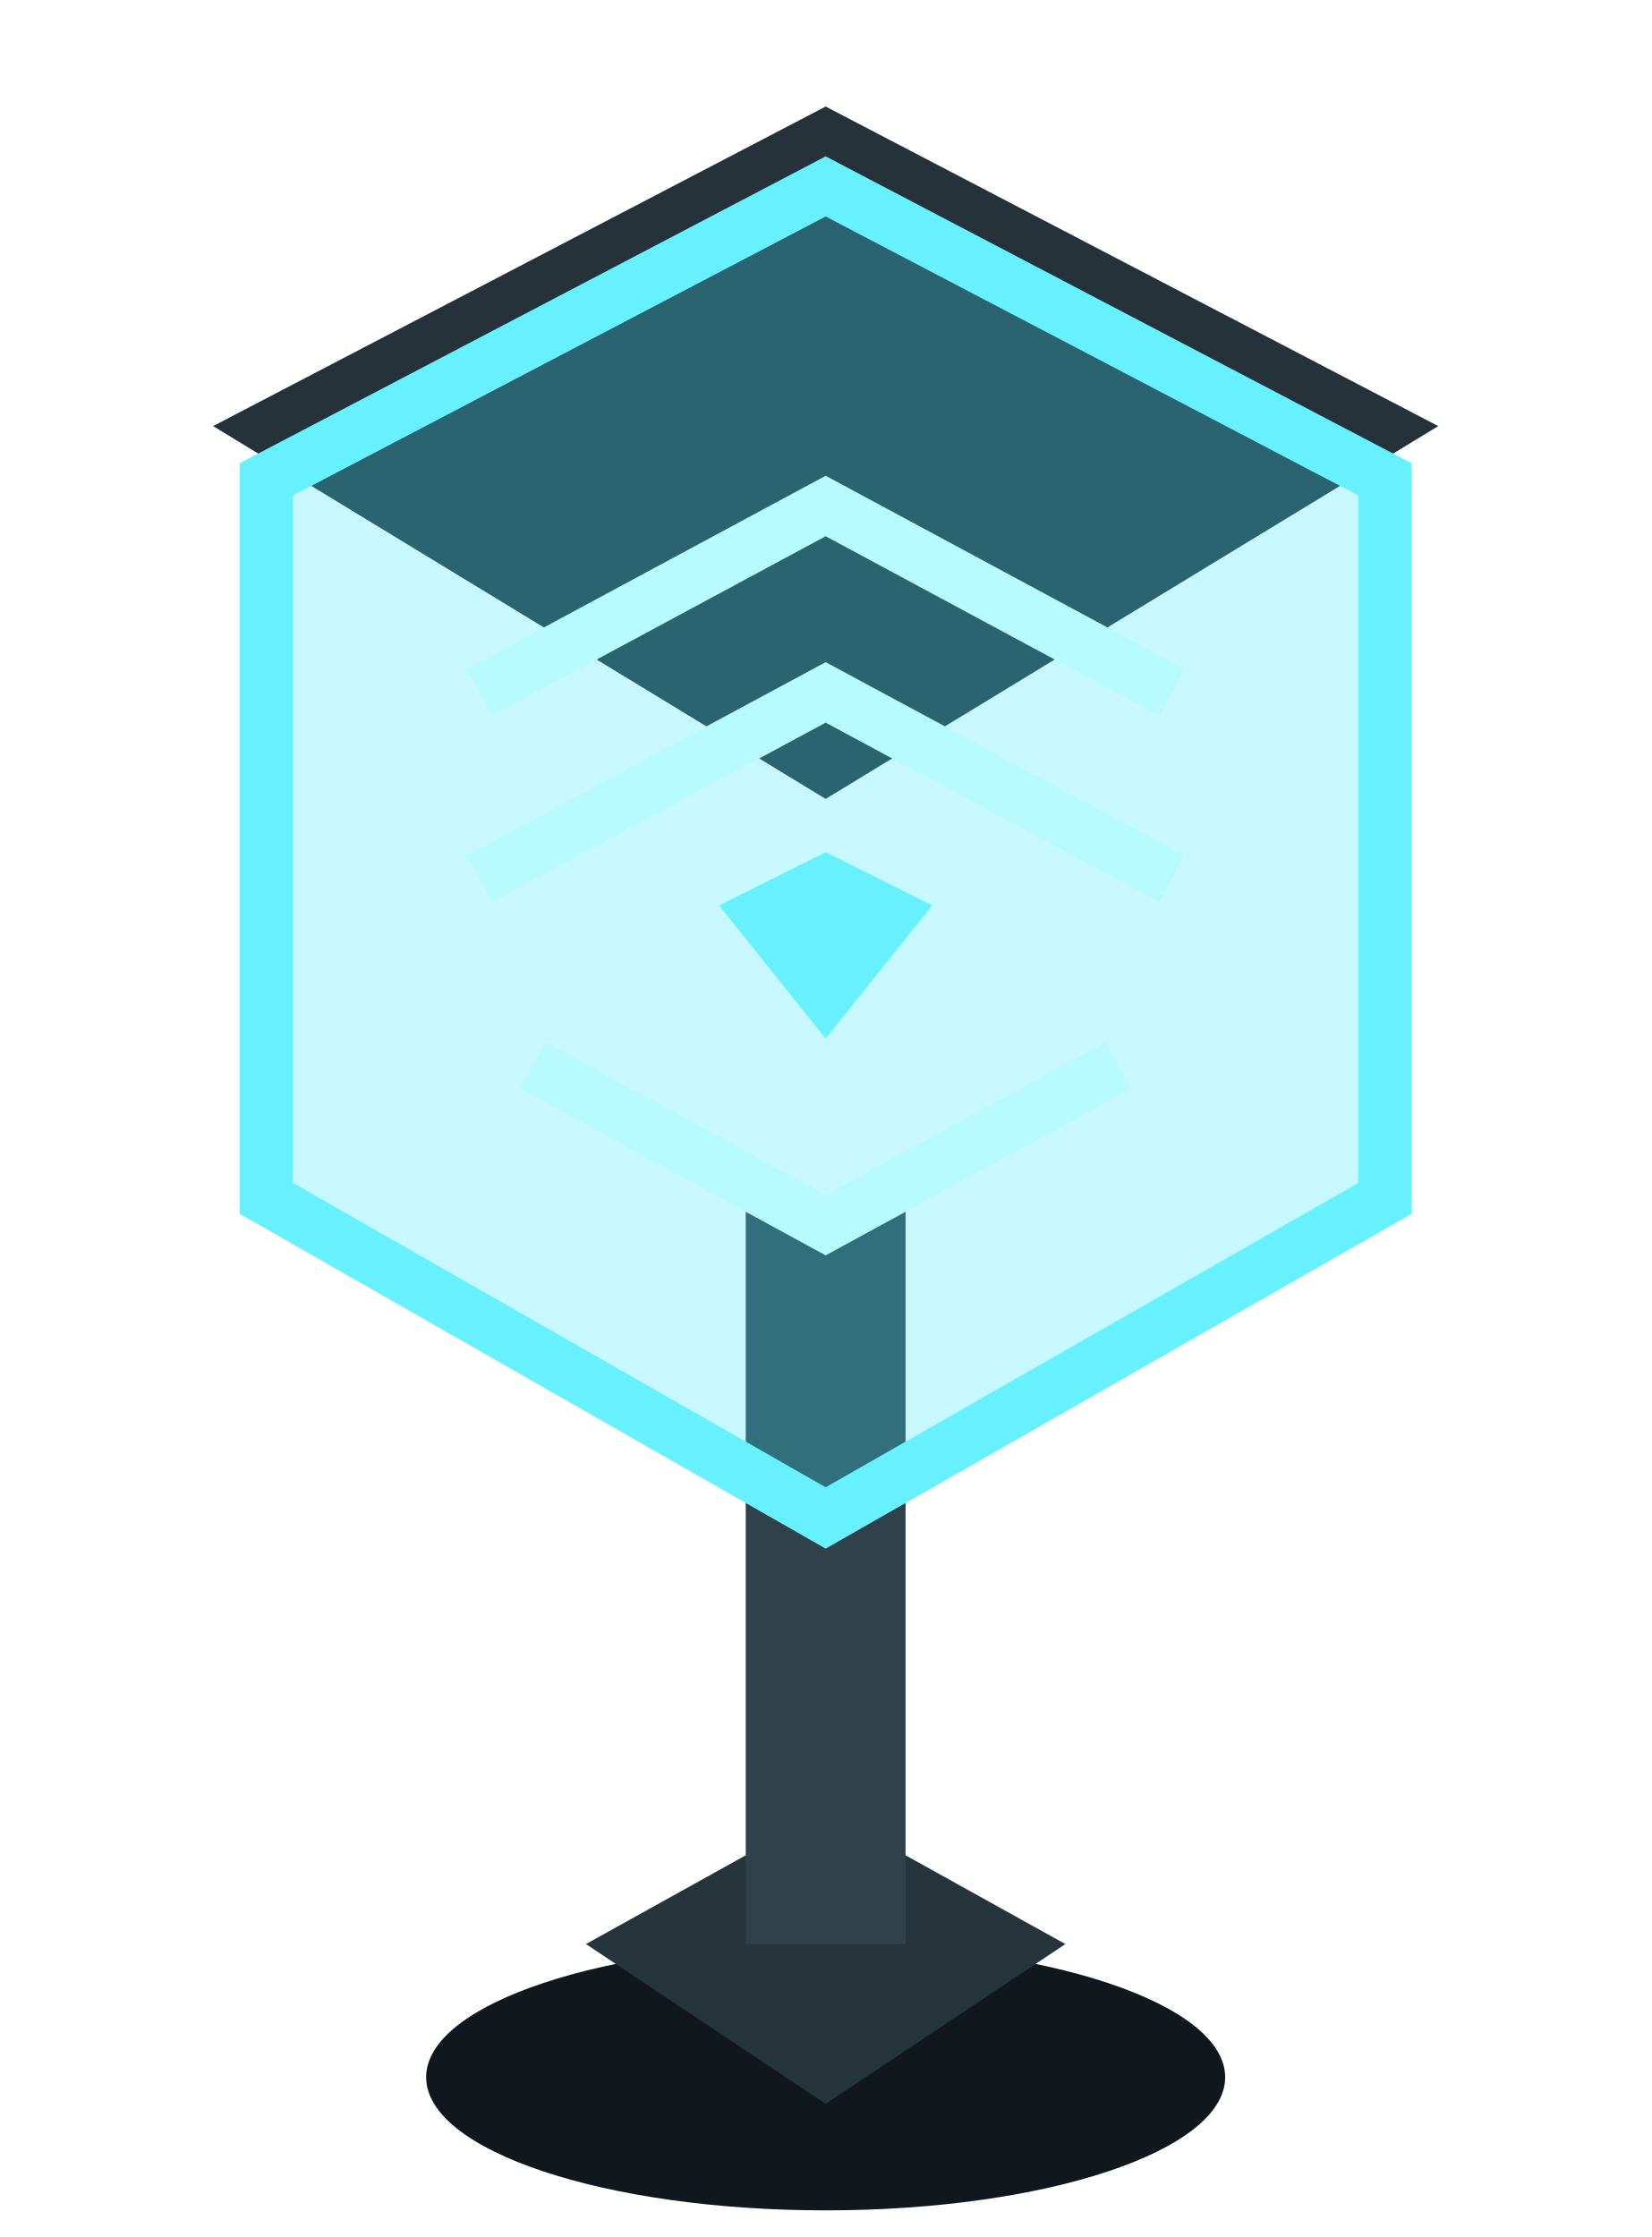
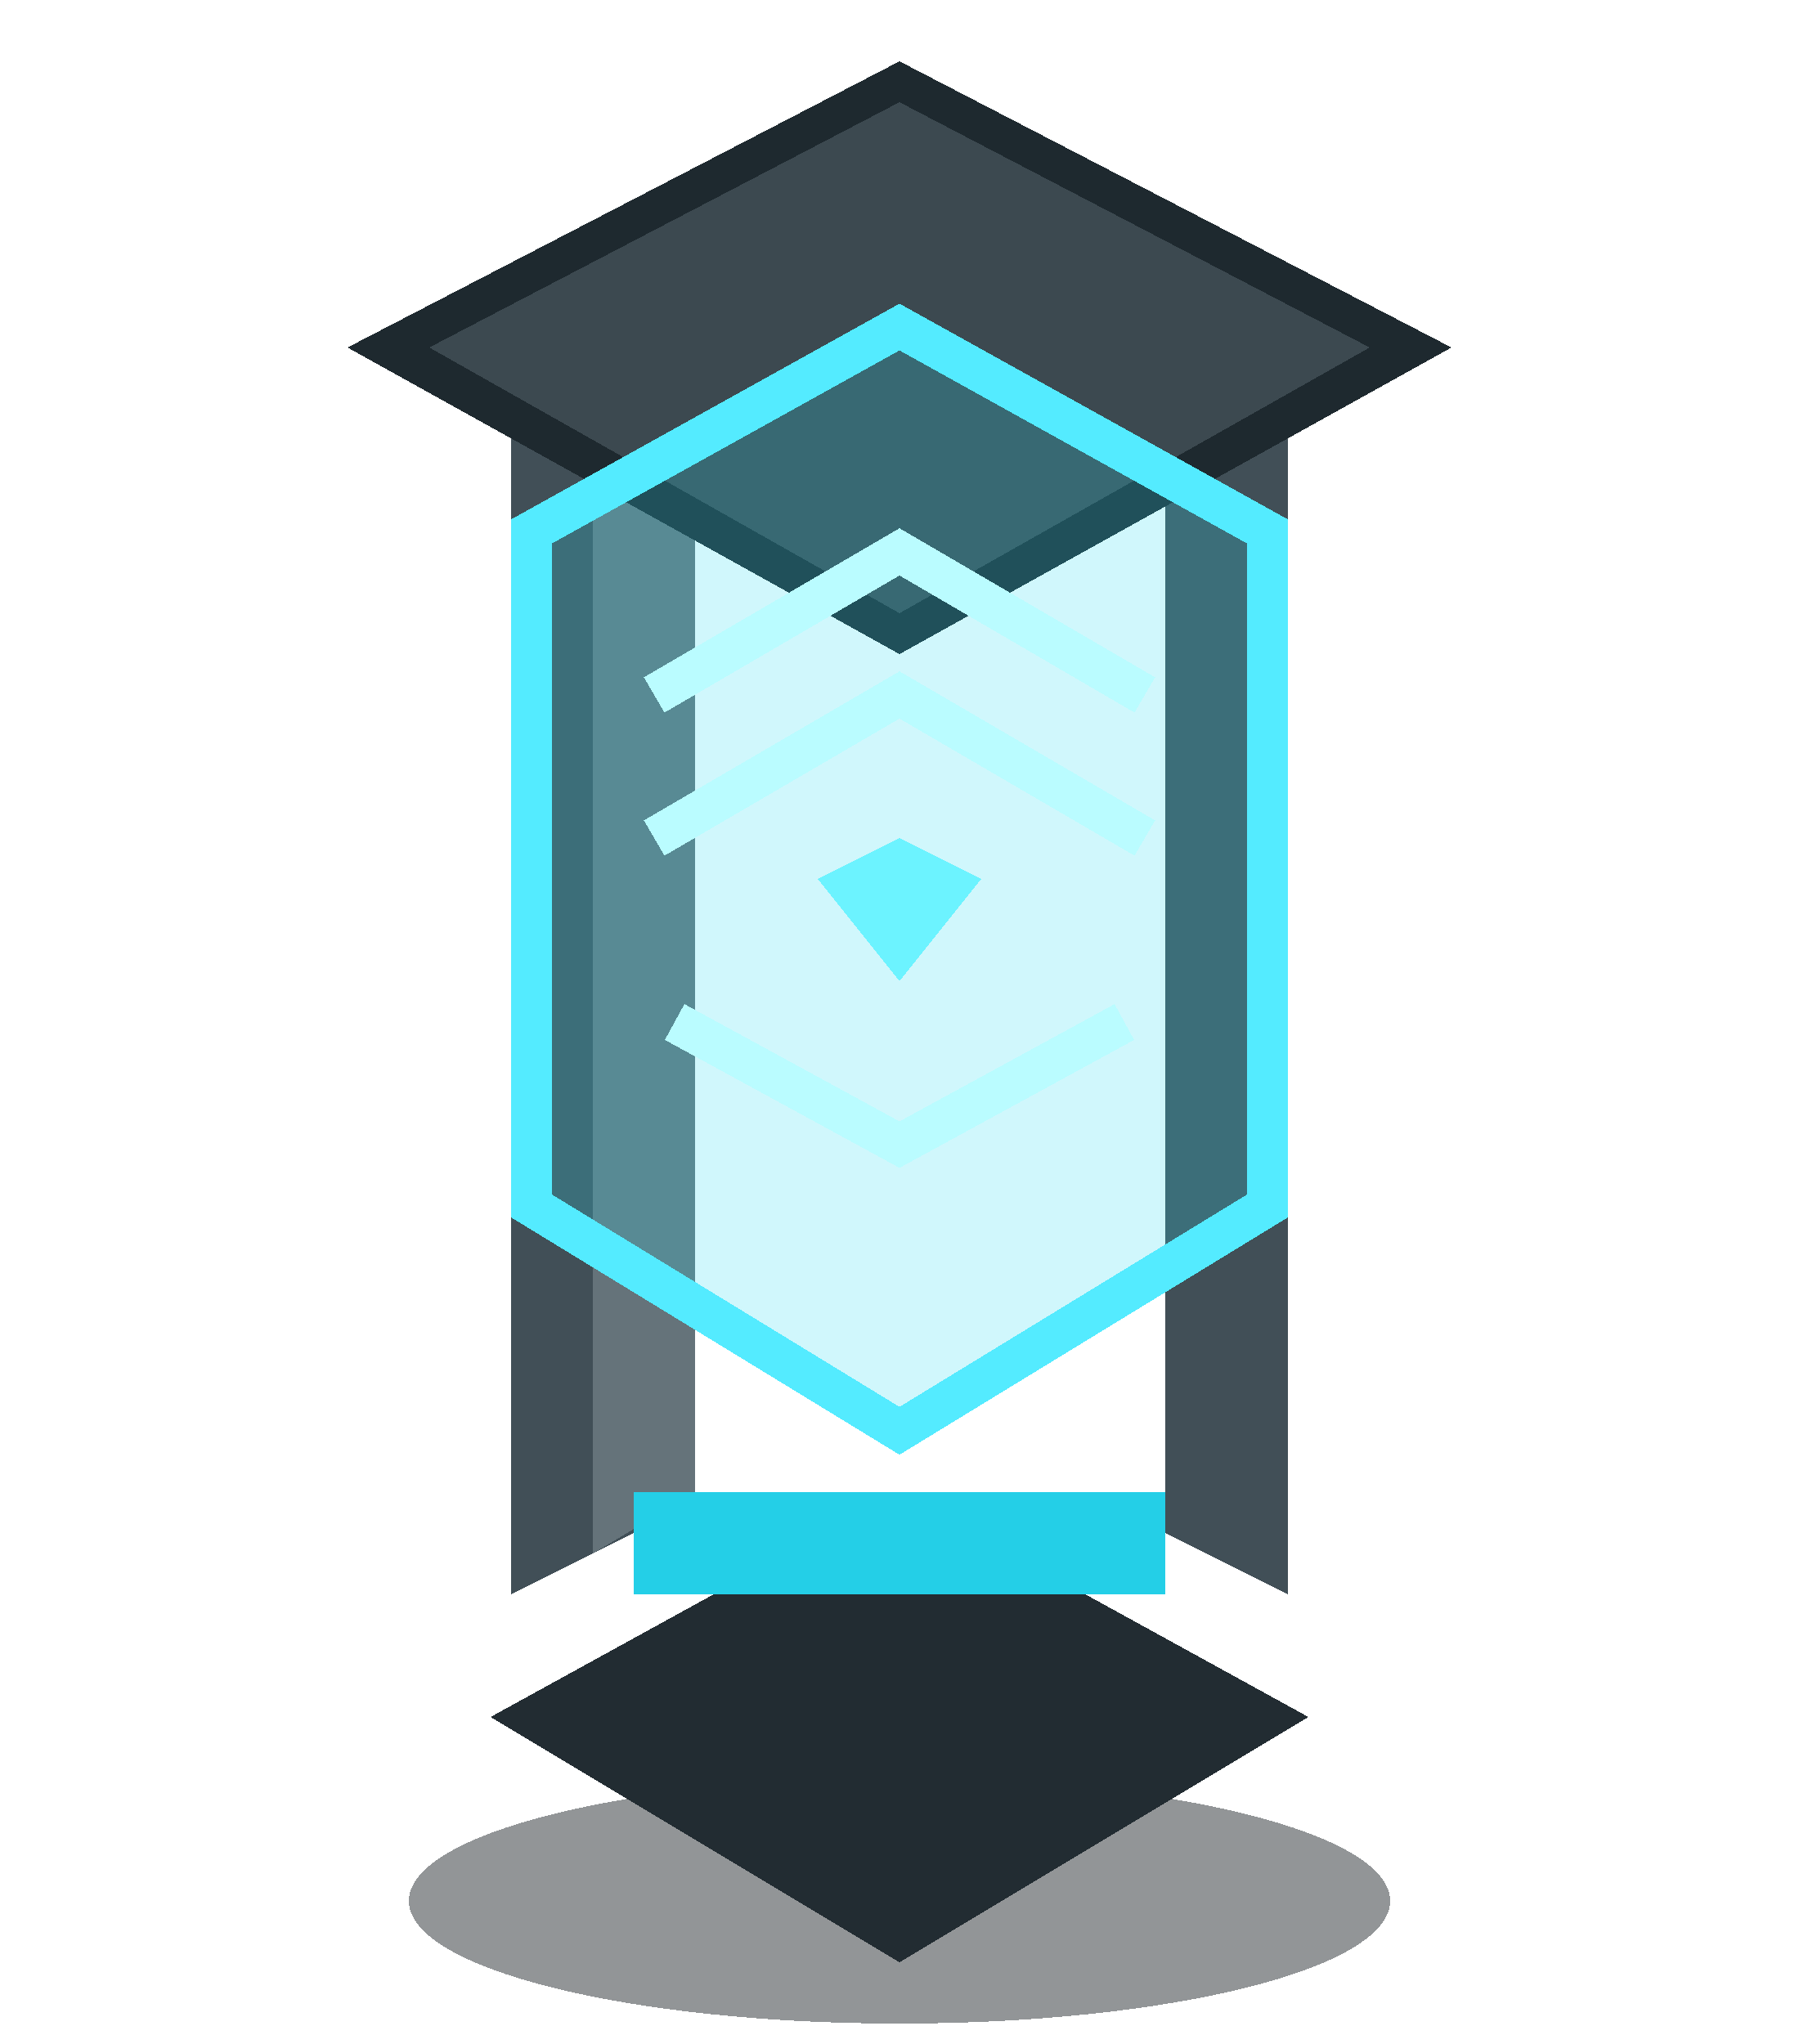
- <svg xmlns="http://www.w3.org/2000/svg" width="62" height="84" viewBox="0 0 62 84">
-   <ellipse cx="31" cy="78" rx="15" ry="5" fill="#10181d" />
-   <path fill="#26343c" d="m22 73 9-5 9 5-9 6z" />
-   <rect x="28" y="45" width="6" height="28" fill="#2f414b" />
-   <path fill="#26323a" d="m8 16 23-12 23 12-23 14z" />
-   <path fill="#39e7ff" fill-opacity=".28" stroke="#67f1ff" stroke-width="2" d="M10 18 31 7l21 11v27L31 57 10 45z" />
-   <path fill="none" stroke="#b8fbff" stroke-width="2" d="m18 26 13-7 13 7M18 33l13-7 13 7M20 40l11 6 11-6" />
-   <path fill="#67f1ff" d="m27 34 4-2 4 2-4 5z" />
+ <svg xmlns="http://www.w3.org/2000/svg" width="88" height="100" viewBox="0 0 88 100" shape-rendering="crispEdges">
+   <ellipse cx="44" cy="93" rx="24" ry="6" fill="#11181d" opacity=".46" />
+   <path fill="#222c32" d="m24 84 20-11 20 11-20 12z" />
+   <path fill="#414f57" d="M25 20 31 17v58l-6 3zM57 17l6 3v58l-6-3z" />
+   <path fill="#65737a" d="M29 18 34 15v58l-5 3z" />
+   <path fill="#1e292f" d="m17 17 27-14 27 14-27 15z" />
+   <path fill="#3c4950" d="m21 17 23-12 23 12-23 13z" />
+   <path fill="#2bdcf3" fill-opacity=".22" stroke="#54ebff" stroke-width="2" d="M26 26 44 16l18 10v33L44 70 26 59z" />
+   <path fill="none" stroke="#bafcff" stroke-width="2" d="m32 34 12-7 12 7M32 41l12-7 12 7M33 50l11 6 11-6" />
+   <path fill="#6cf3ff" d="m40 43 4-2 4 2-4 5z" />
+   <path fill="#24cfe7" d="M31 73h26v5H31z" />
</svg>
